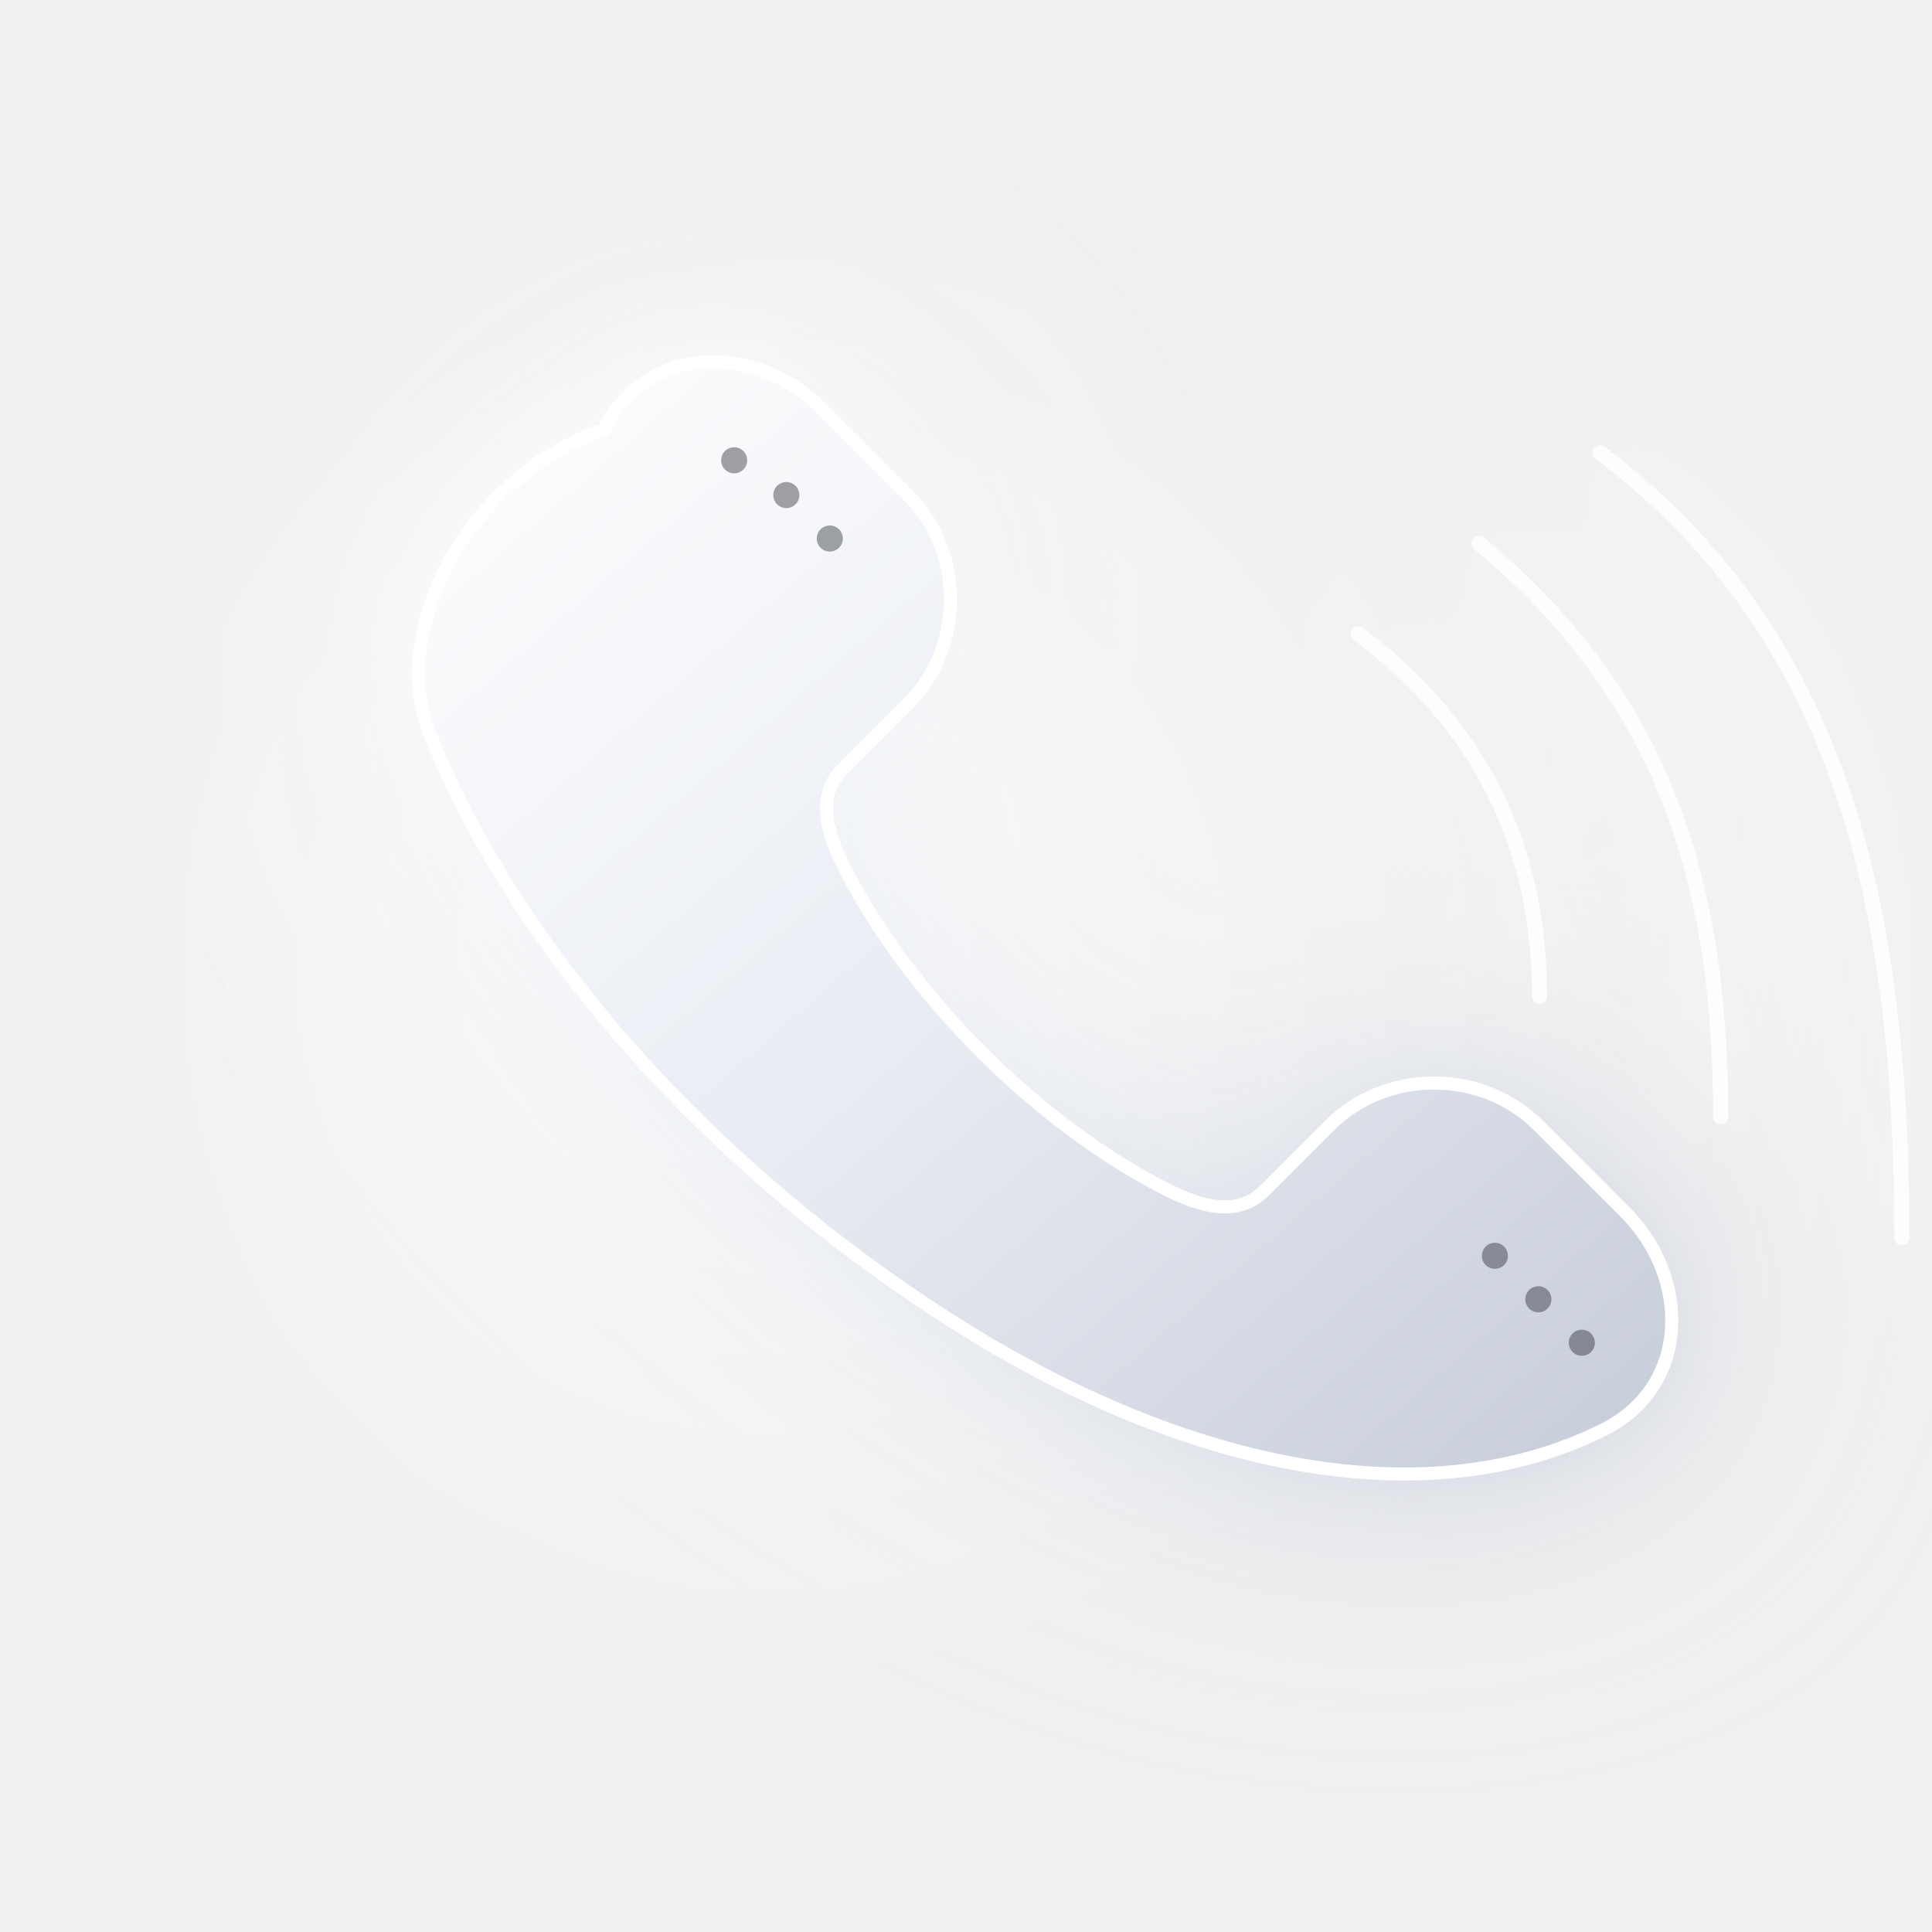
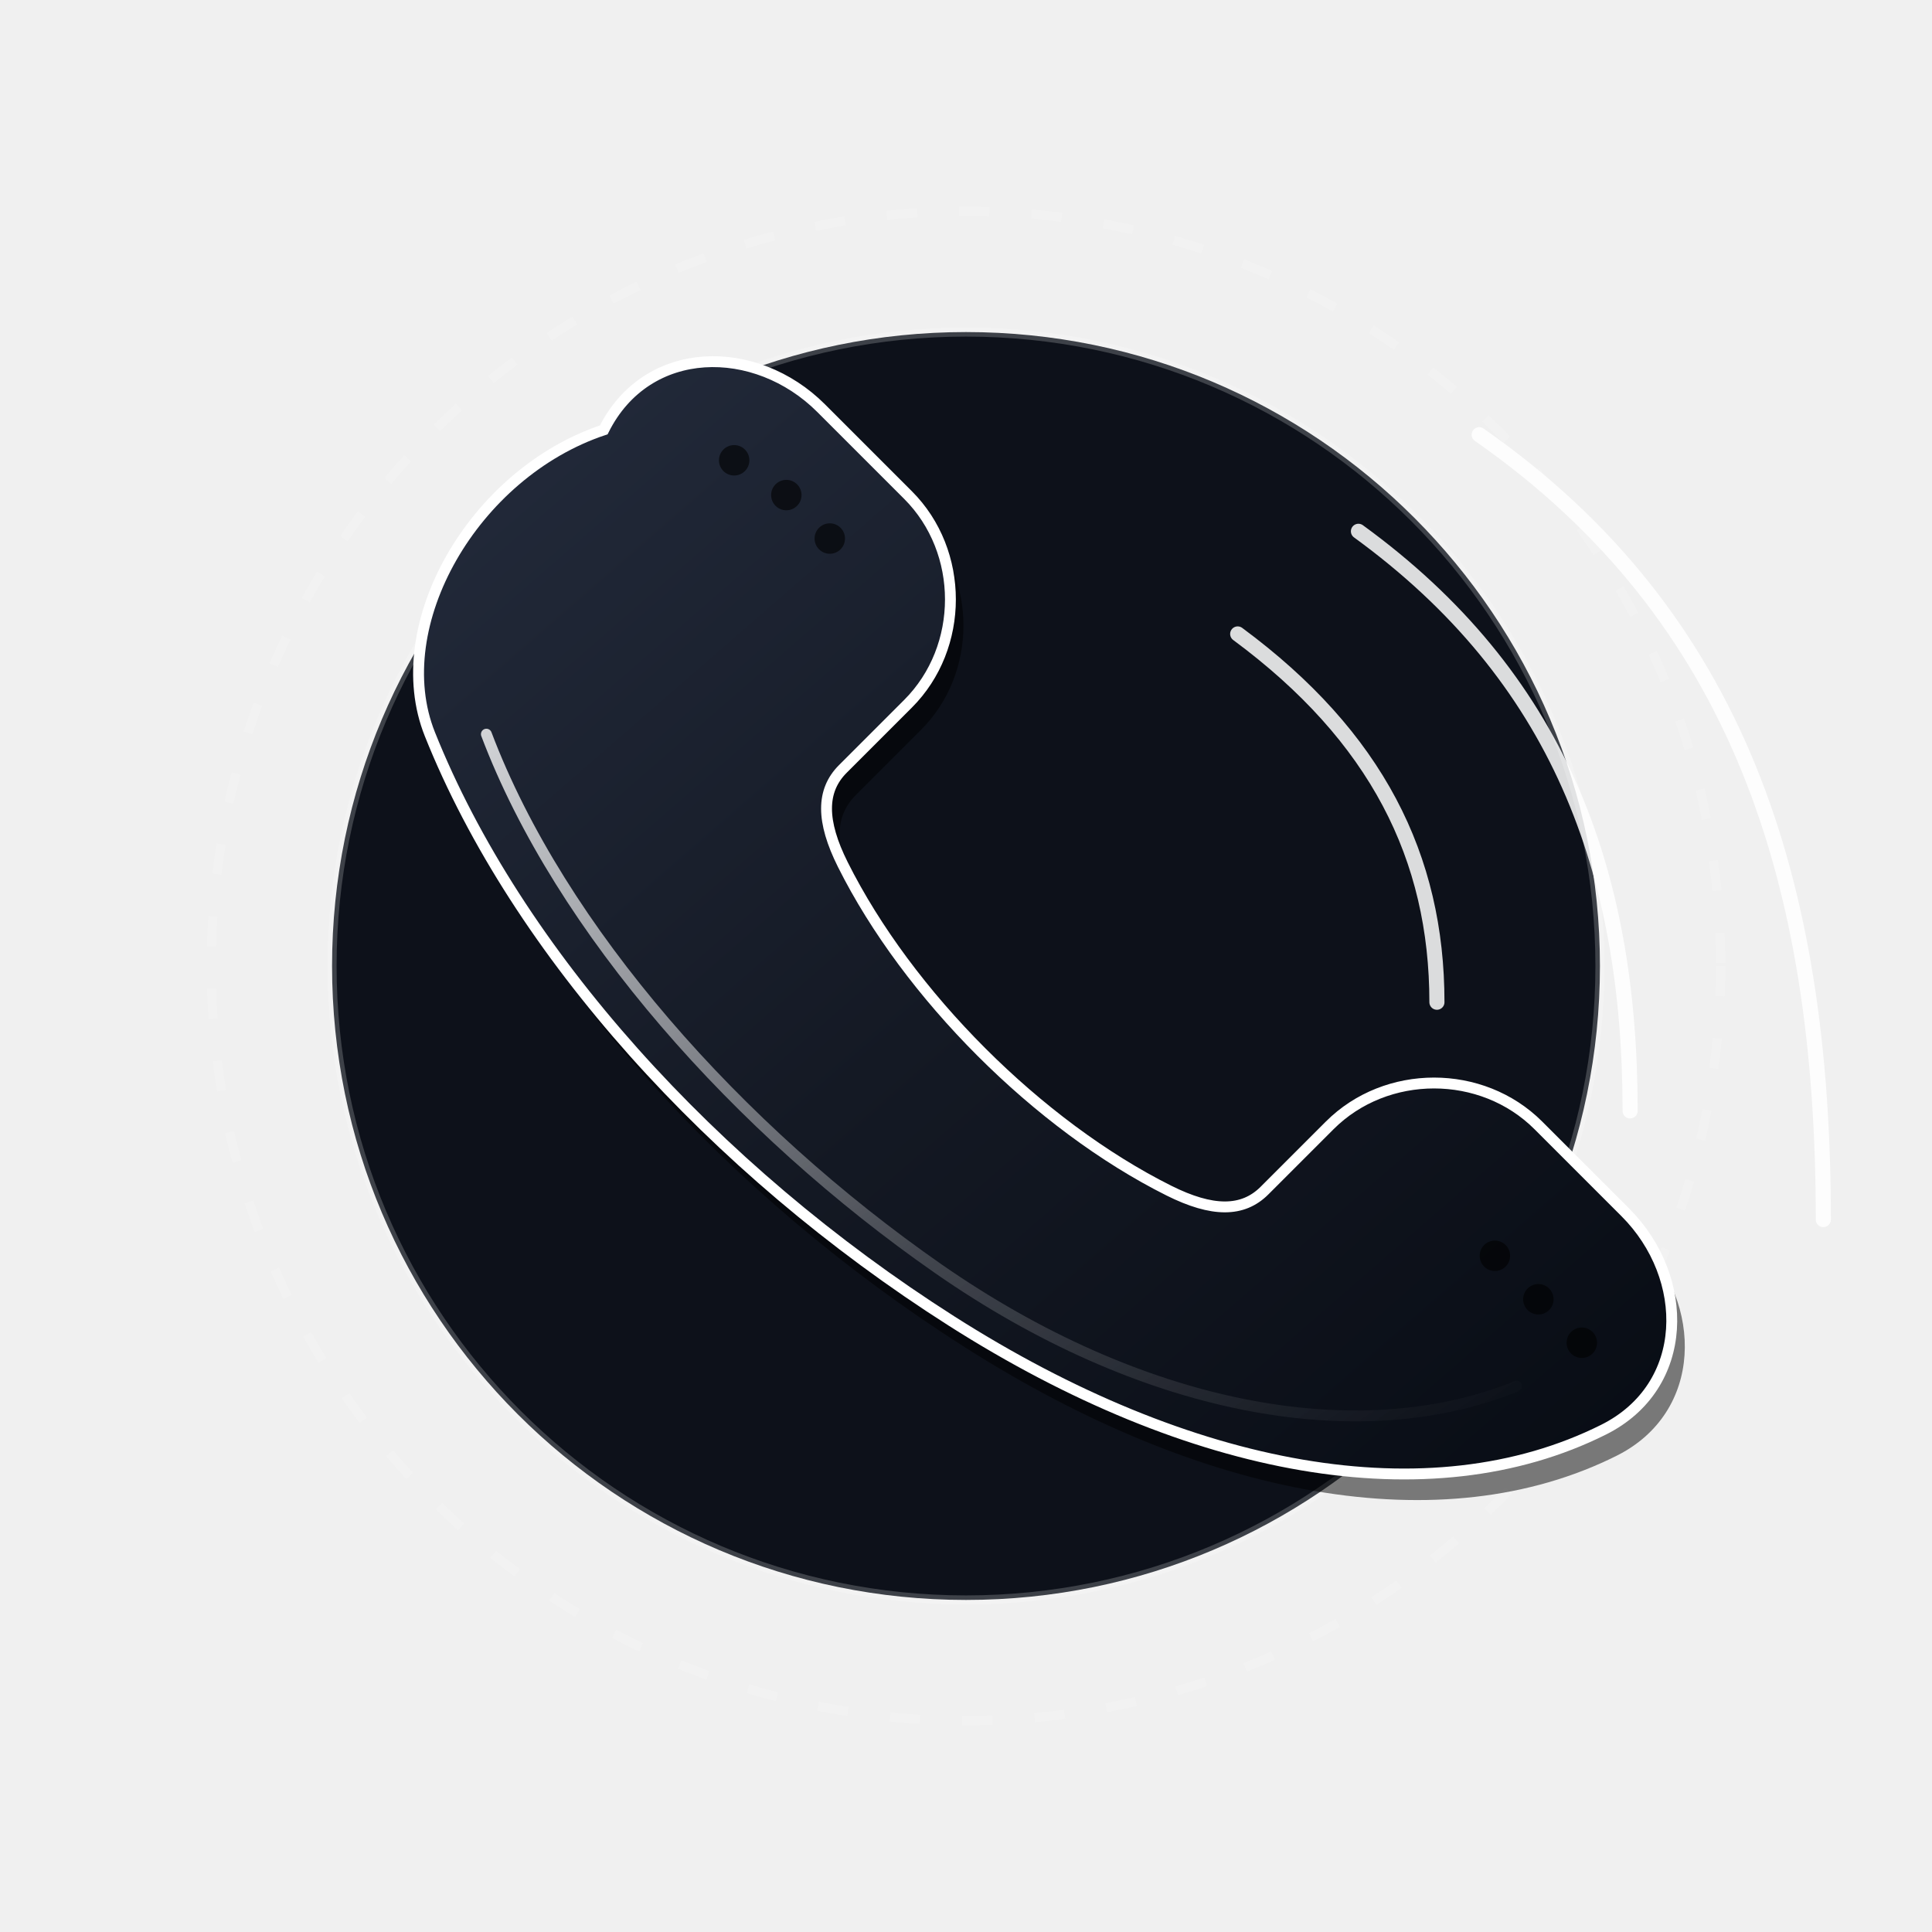
<svg xmlns="http://www.w3.org/2000/svg" viewBox="0 0 320 320" width="100%" height="100%" aria-hidden="true">
  <defs>
-     <filter id="phoneGlow" x="-30%" y="-30%" width="160%" height="160%">
-       <feGaussianBlur stdDeviation="8" result="blur1" />
-       <feGaussianBlur stdDeviation="20" result="blur2" />
-       <feMerge>
-         <feMergeNode in="blur2" />
-         <feMergeNode in="blur1" />
-         <feMergeNode in="SourceGraphic" />
-       </feMerge>
-     </filter>
-     <linearGradient id="phoneBodyGrad" x1="0%" y1="0%" x2="100%" y2="100%">
-       <stop offset="0%" stop-color="#ffffff" />
-       <stop offset="50%" stop-color="#e8ecf3" />
-       <stop offset="100%" stop-color="#c5cbd8" />
+     <linearGradient id="phoneBodyGradRef" x1="0%" y1="0%" x2="100%" y2="100%">
+       <stop offset="0%" stop-color="#242c3d" />
+       <stop offset="50%" stop-color="#141924" />
+       <stop offset="100%" stop-color="#080c14" />
    </linearGradient>
-     <radialGradient id="phoneAura" cx="40%" cy="50%" r="50%">
-       <stop offset="0%" stop-color="#ffffff" stop-opacity="0.25" />
+     <linearGradient id="phoneSheenRef" x1="0%" y1="0%" x2="100%" y2="100%">
+       <stop offset="0%" stop-color="#ffffff" stop-opacity="0.8" />
+       <stop offset="60%" stop-color="#ffffff" stop-opacity="0.2" />
+       <stop offset="100%" stop-color="#ffffff" stop-opacity="0" />
+     </linearGradient>
+     <radialGradient id="phoneAuraRef" cx="50%" cy="50%" r="50%">
+       <stop offset="0%" stop-color="#ffffff" stop-opacity="0.1" />
      <stop offset="100%" stop-color="#ffffff" stop-opacity="0" />
    </radialGradient>
  </defs>
-   <circle cx="150" cy="160" r="120" fill="url(#phoneAura)" filter="url(#phoneGlow)" />
-   <g filter="url(#phoneGlow)" transform="translate(10, 10)">
-     <path d="M 95 65               C 105 45, 130 45, 145 60              L 165 80              C 178 93, 178 115, 165 128              L 150 143              C 145 148, 145 155, 150 165              C 165 195, 195 225, 225 240              C 235 245, 242 245, 247 240              L 262 225              C 275 212, 297 212, 310 225              L 330 245              C 345 260, 345 285, 325 295              C 285 315, 230 305, 175 270              C 120 235, 75 185, 55 135              C 45 110, 65 75, 95 65 Z" fill="url(#phoneBodyGrad)" stroke="#ffffff" stroke-width="3" transform="scale(0.72) translate(30, 20)" />
-     <g fill="#1a1c23" opacity="0.4" transform="scale(0.72) translate(30, 20)">
-       <circle cx="125" cy="72" r="3" />
-       <circle cx="137" cy="80" r="3" />
-       <circle cx="147" cy="90" r="3" />
-       <circle cx="300" cy="255" r="3" />
-       <circle cx="310" cy="265" r="3" />
-       <circle cx="320" cy="275" r="3" />
+   <circle cx="160" cy="160" r="140" fill="url(#phoneAuraRef)" />
+   <circle cx="160" cy="160" r="125" fill="none" stroke="#ffffff" stroke-opacity="0.15" stroke-width="1.5" stroke-dasharray="5 7" />
+   <circle cx="160" cy="160" r="105" fill="#0d111a" stroke="#ffffff" stroke-opacity="0.2" stroke-width="1.5" />
+   <g transform="translate(10, 10)">
+     <path d="M 95 65 C 105 45, 130 45, 145 60 L 165 80 C 178 93, 178 115, 165 128 L 150 143 C 145 148, 145 155, 150 165 C 165 195, 195 225, 225 240 C 235 245, 242 245, 247 240 L 262 225 C 275 212, 297 212, 310 225 L 330 245 C 345 260, 345 285, 325 295 C 285 315, 230 305, 175 270 C 120 235, 75 185, 55 135 C 45 110, 65 75, 95 65 Z" fill="#000000" opacity="0.5" transform="scale(0.72) translate(33, 26)" />
+     <path d="M 95 65 C 105 45, 130 45, 145 60 L 165 80 C 178 93, 178 115, 165 128 L 150 143 C 145 148, 145 155, 150 165 C 165 195, 195 225, 225 240 C 235 245, 242 245, 247 240 L 262 225 C 275 212, 297 212, 310 225 L 330 245 C 345 260, 345 285, 325 295 C 285 315, 230 305, 175 270 C 120 235, 75 185, 55 135 C 45 110, 65 75, 95 65 Z" fill="url(#phoneBodyGradRef)" stroke="#ffffff" stroke-width="2.5" transform="scale(0.72) translate(30, 20)" />
+     <path d="M 68 135 C 85 180, 126 226, 172 258 C 218 290, 268 300, 305 285" fill="none" stroke="url(#phoneSheenRef)" stroke-width="2.5" stroke-linecap="round" transform="scale(0.72) translate(30, 20)" />
+     <g fill="#000000" opacity="0.6" transform="scale(0.72) translate(30, 20)">
+       <circle cx="125" cy="72" r="3.5" />
+       <circle cx="137" cy="80" r="3.5" />
+       <circle cx="147" cy="90" r="3.5" />
+       <circle cx="300" cy="255" r="3.5" />
+       <circle cx="310" cy="265" r="3.5" />
+       <circle cx="320" cy="275" r="3.5" />
    </g>
    <g stroke="#ffffff" stroke-width="2.5" fill="none" stroke-linecap="round" opacity="0.85">
-       <path d="M 215 95 C 235 110, 245 130, 245 155" />
-       <path d="M 235 80 C 265 105, 275 135, 275 175" />
-       <path d="M 255 65 C 295 95, 305 140, 305 195" />
+       <path d="M 195 95 C 218 112, 228 132, 228 156" />
+       <path d="M 215 78 C 248 102, 260 134, 260 174" />
+       <path d="M 235 62 C 278 92, 292 136, 292 192" />
    </g>
  </g>
</svg>
